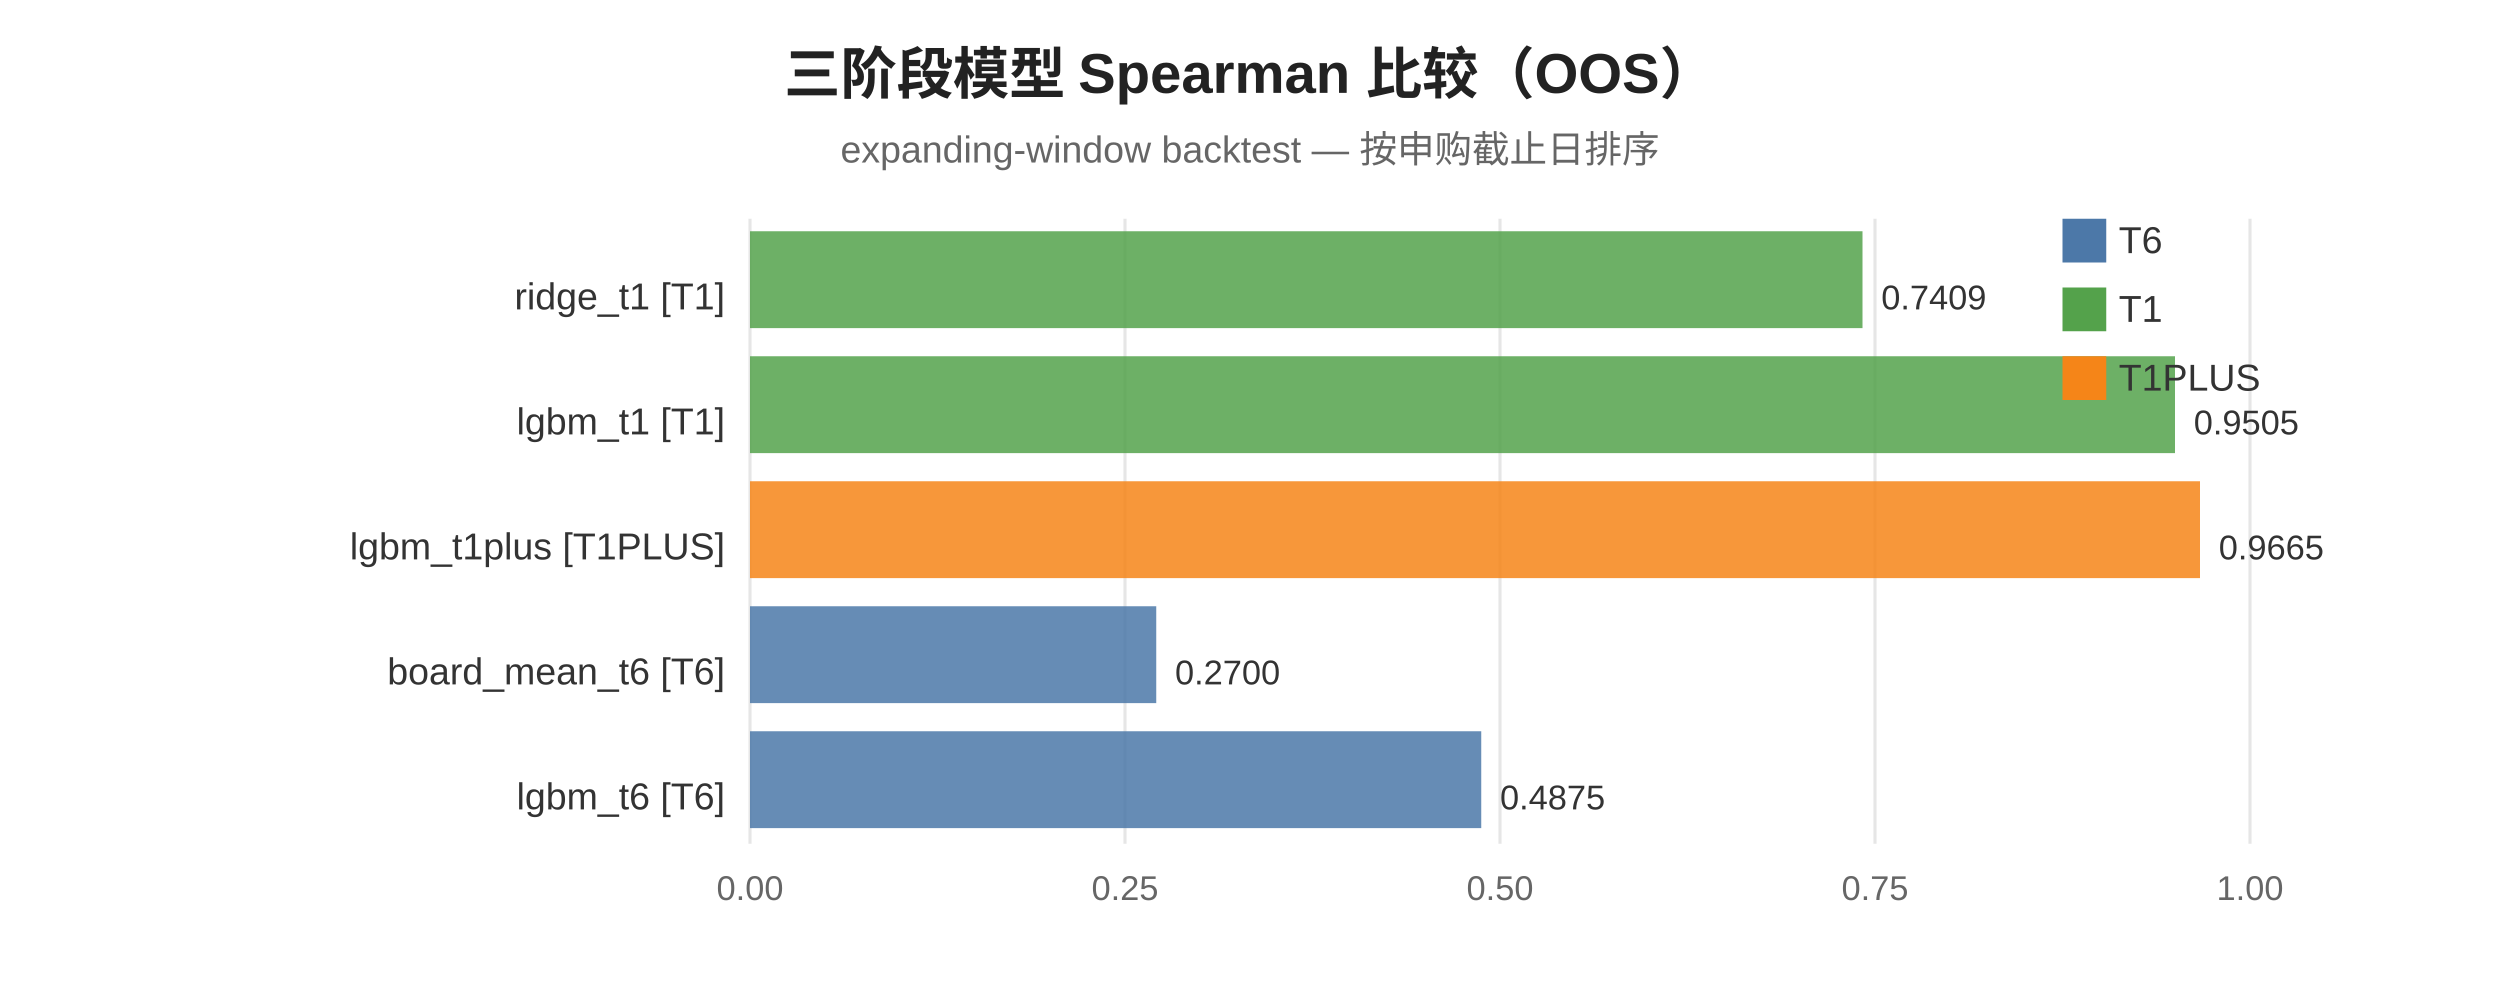
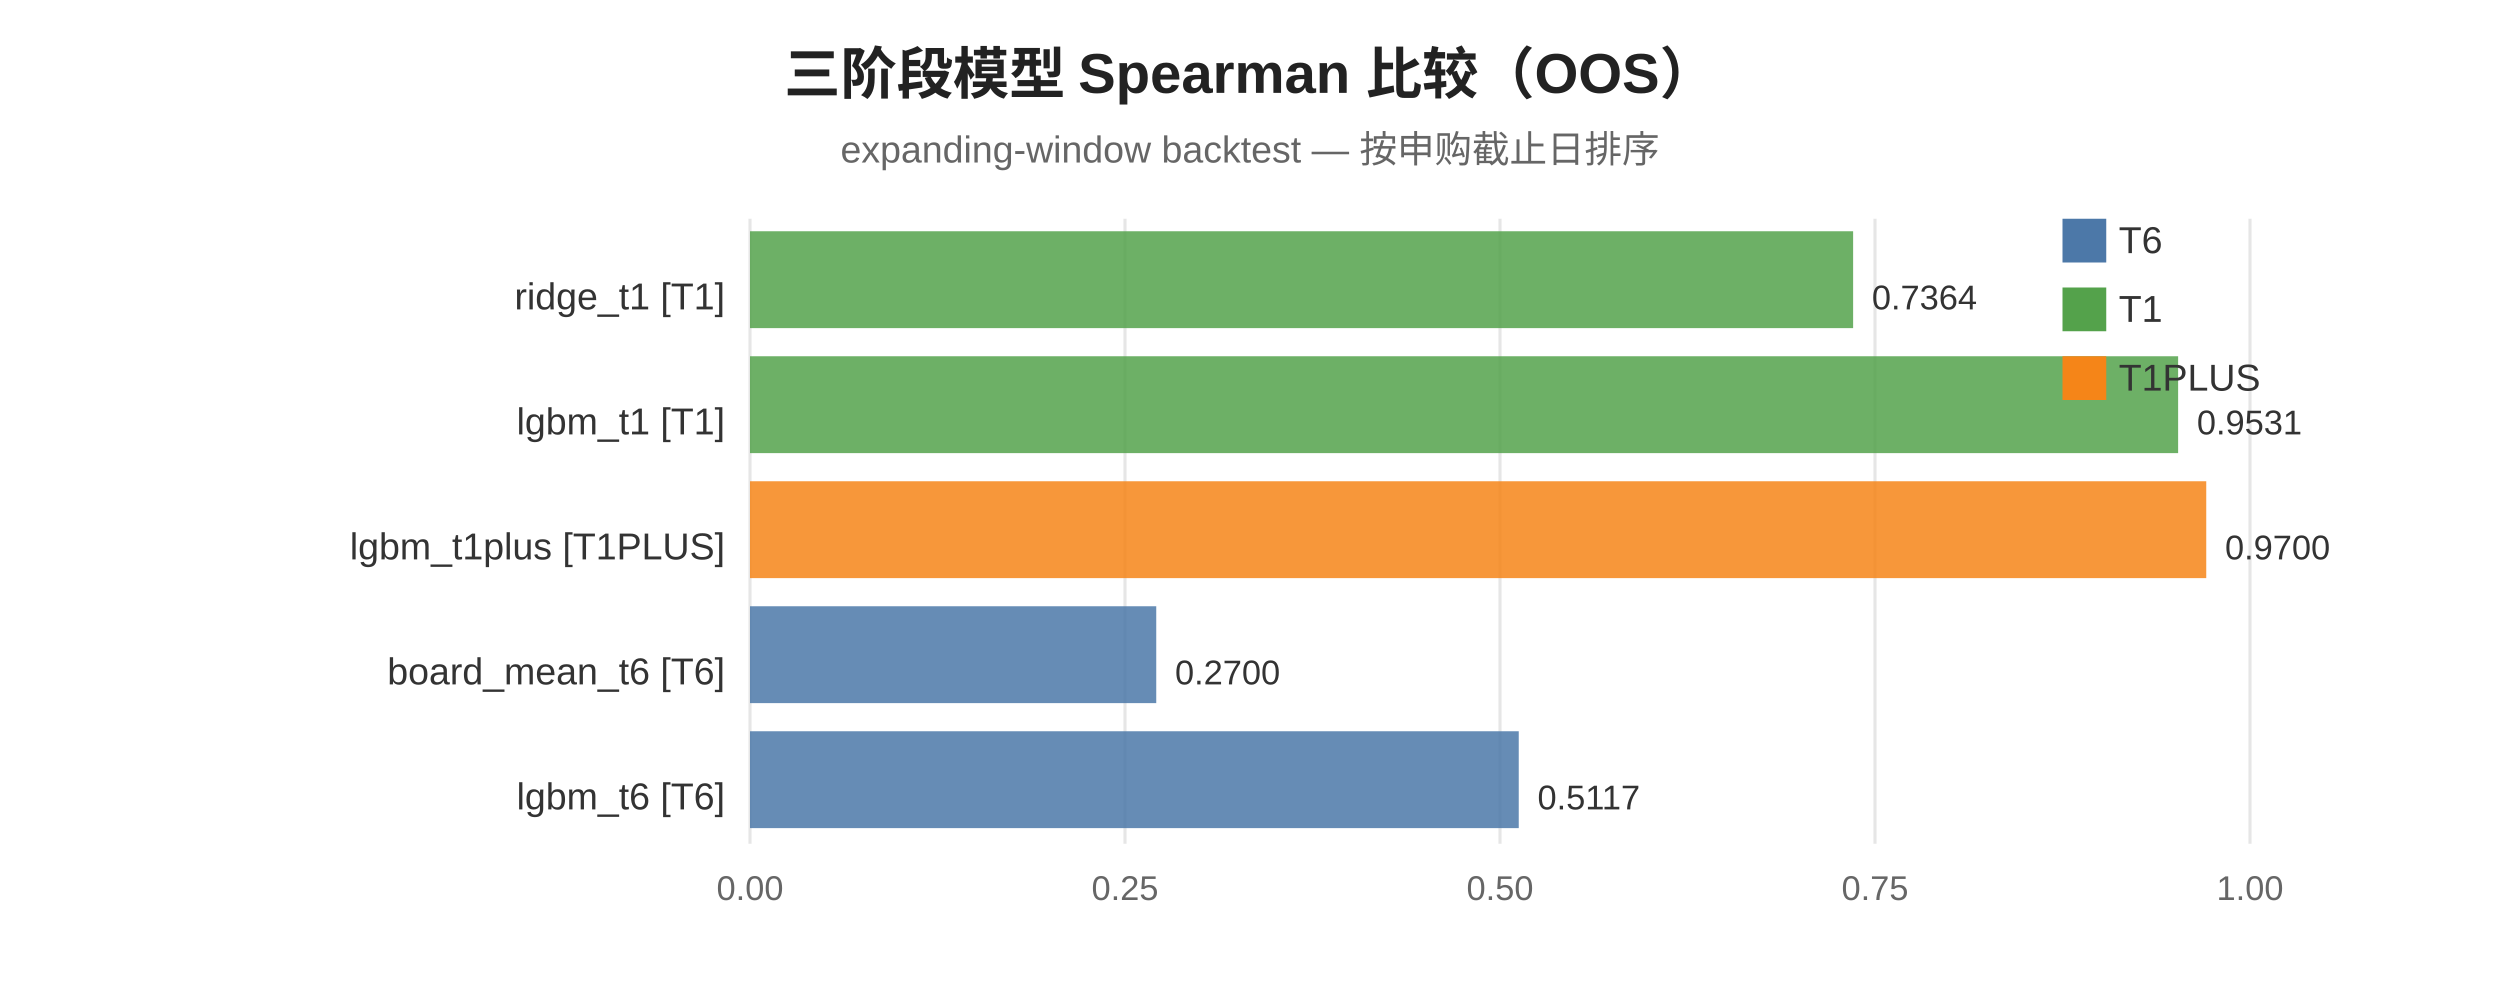
<svg xmlns="http://www.w3.org/2000/svg" width="800" height="320">
  <rect width="100%" height="100%" fill="white" />
  <text x="400" y="30" font-family="Arial,sans-serif" font-size="18" text-anchor="middle" font-weight="700" fill="#222">三阶段模型 Spearman 比较（OOS）</text>
  <text x="400" y="52" font-family="Arial,sans-serif" font-size="12" text-anchor="middle" fill="#666">expanding-window backtest — 按申购截止日排序</text>
  <line x1="240" y1="70" x2="240" y2="270" stroke="#e6e6e6" />
  <text x="240" y="288" font-family="Arial,sans-serif" font-size="11" text-anchor="middle" fill="#666">0.00</text>
  <line x1="360" y1="70" x2="360" y2="270" stroke="#e6e6e6" />
  <text x="360" y="288" font-family="Arial,sans-serif" font-size="11" text-anchor="middle" fill="#666">0.25</text>
  <line x1="480" y1="70" x2="480" y2="270" stroke="#e6e6e6" />
  <text x="480" y="288" font-family="Arial,sans-serif" font-size="11" text-anchor="middle" fill="#666">0.50</text>
  <line x1="600" y1="70" x2="600" y2="270" stroke="#e6e6e6" />
  <text x="600" y="288" font-family="Arial,sans-serif" font-size="11" text-anchor="middle" fill="#666">0.75</text>
  <line x1="720" y1="70" x2="720" y2="270" stroke="#e6e6e6" />
  <text x="720" y="288" font-family="Arial,sans-serif" font-size="11" text-anchor="middle" fill="#666">1.00</text>
  <text x="232" y="99" font-family="Arial,sans-serif" font-size="12" text-anchor="end" fill="#333">ridge_t1  [T1]</text>
-   <rect x="240" y="74" width="356" height="31" fill="#54A24B" fill-opacity="0.85" />
-   <text x="602" y="99" font-family="Arial,sans-serif" font-size="11" fill="#333">0.7409</text>
+   <rect x="240" y="74" width="353" height="31" fill="#54A24B" fill-opacity="0.85" />
+   <text x="599" y="99" font-family="Arial,sans-serif" font-size="11" fill="#333">0.7364</text>
  <text x="232" y="139" font-family="Arial,sans-serif" font-size="12" text-anchor="end" fill="#333">lgbm_t1  [T1]</text>
-   <rect x="240" y="114" width="456" height="31" fill="#54A24B" fill-opacity="0.85" />
-   <text x="702" y="139" font-family="Arial,sans-serif" font-size="11" fill="#333">0.9505</text>
+   <rect x="240" y="114" width="457" height="31" fill="#54A24B" fill-opacity="0.85" />
+   <text x="703" y="139" font-family="Arial,sans-serif" font-size="11" fill="#333">0.9531</text>
  <text x="232" y="179" font-family="Arial,sans-serif" font-size="12" text-anchor="end" fill="#333">lgbm_t1plus  [T1PLUS]</text>
-   <rect x="240" y="154" width="464" height="31" fill="#F58518" fill-opacity="0.85" />
-   <text x="710" y="179" font-family="Arial,sans-serif" font-size="11" fill="#333">0.9665</text>
+   <rect x="240" y="154" width="466" height="31" fill="#F58518" fill-opacity="0.85" />
+   <text x="712" y="179" font-family="Arial,sans-serif" font-size="11" fill="#333">0.9700</text>
  <text x="232" y="219" font-family="Arial,sans-serif" font-size="12" text-anchor="end" fill="#333">board_mean_t6  [T6]</text>
  <rect x="240" y="194" width="130" height="31" fill="#4C78A8" fill-opacity="0.85" />
  <text x="376" y="219" font-family="Arial,sans-serif" font-size="11" fill="#333">0.2700</text>
  <text x="232" y="259" font-family="Arial,sans-serif" font-size="12" text-anchor="end" fill="#333">lgbm_t6  [T6]</text>
-   <rect x="240" y="234" width="234" height="31" fill="#4C78A8" fill-opacity="0.85" />
-   <text x="480" y="259" font-family="Arial,sans-serif" font-size="11" fill="#333">0.4875</text>
+   <rect x="240" y="234" width="246" height="31" fill="#4C78A8" fill-opacity="0.85" />
+   <text x="492" y="259" font-family="Arial,sans-serif" font-size="11" fill="#333">0.5117</text>
  <rect x="660" y="70" width="14" height="14" fill="#4C78A8" />
  <text x="678" y="81" font-family="Arial,sans-serif" font-size="12" fill="#333">T6</text>
  <rect x="660" y="92" width="14" height="14" fill="#54A24B" />
  <text x="678" y="103" font-family="Arial,sans-serif" font-size="12" fill="#333">T1</text>
  <rect x="660" y="114" width="14" height="14" fill="#F58518" />
  <text x="678" y="125" font-family="Arial,sans-serif" font-size="12" fill="#333">T1PLUS</text>
</svg>
